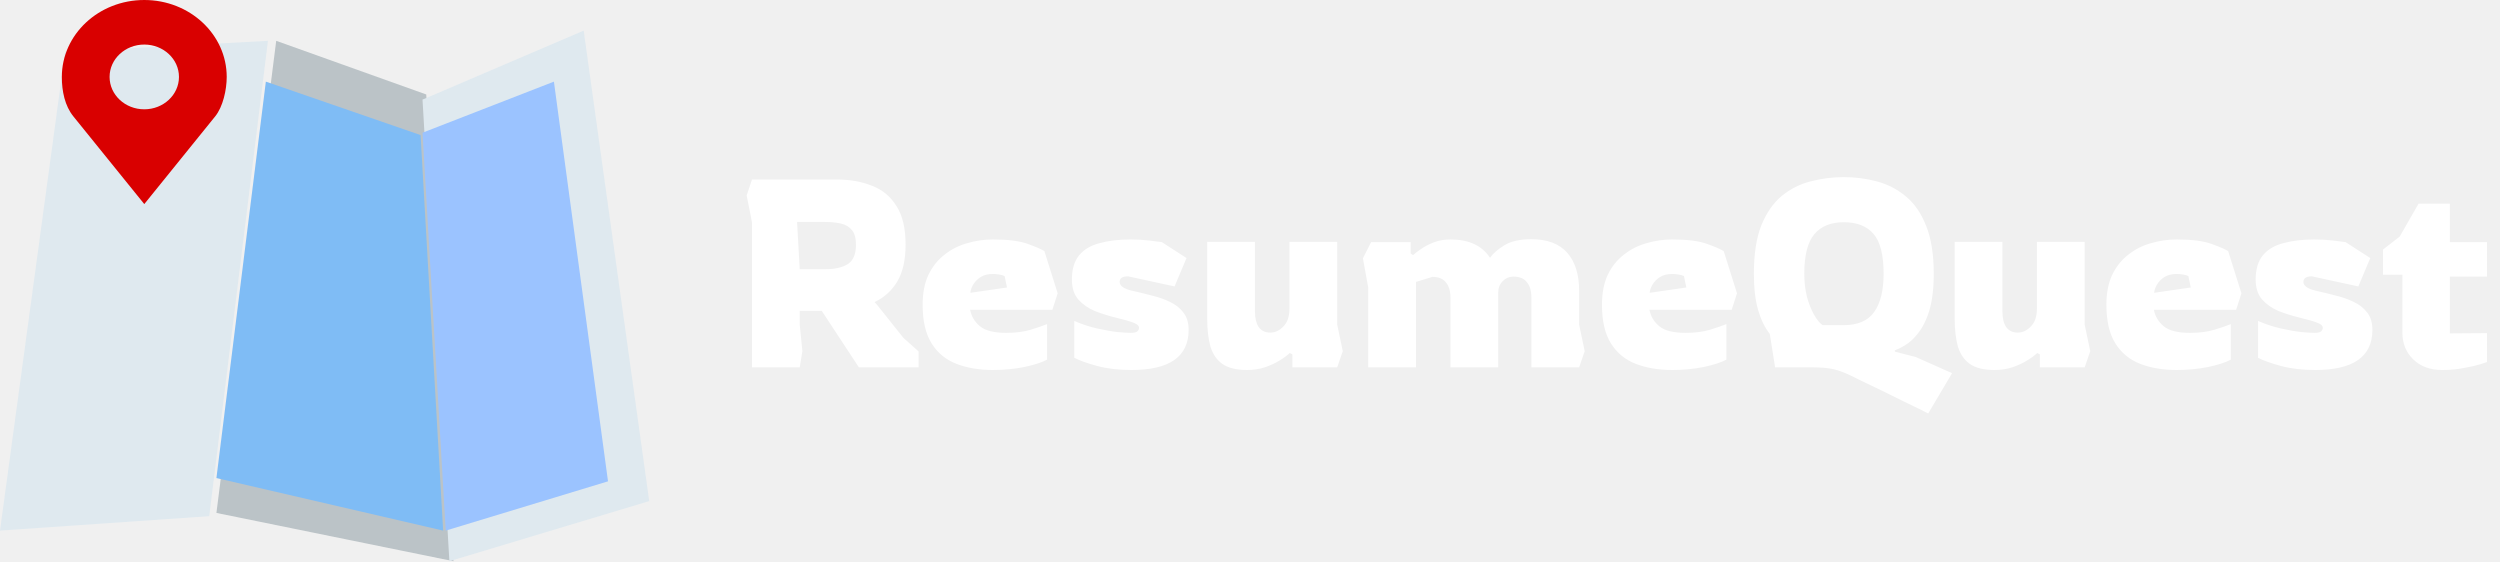
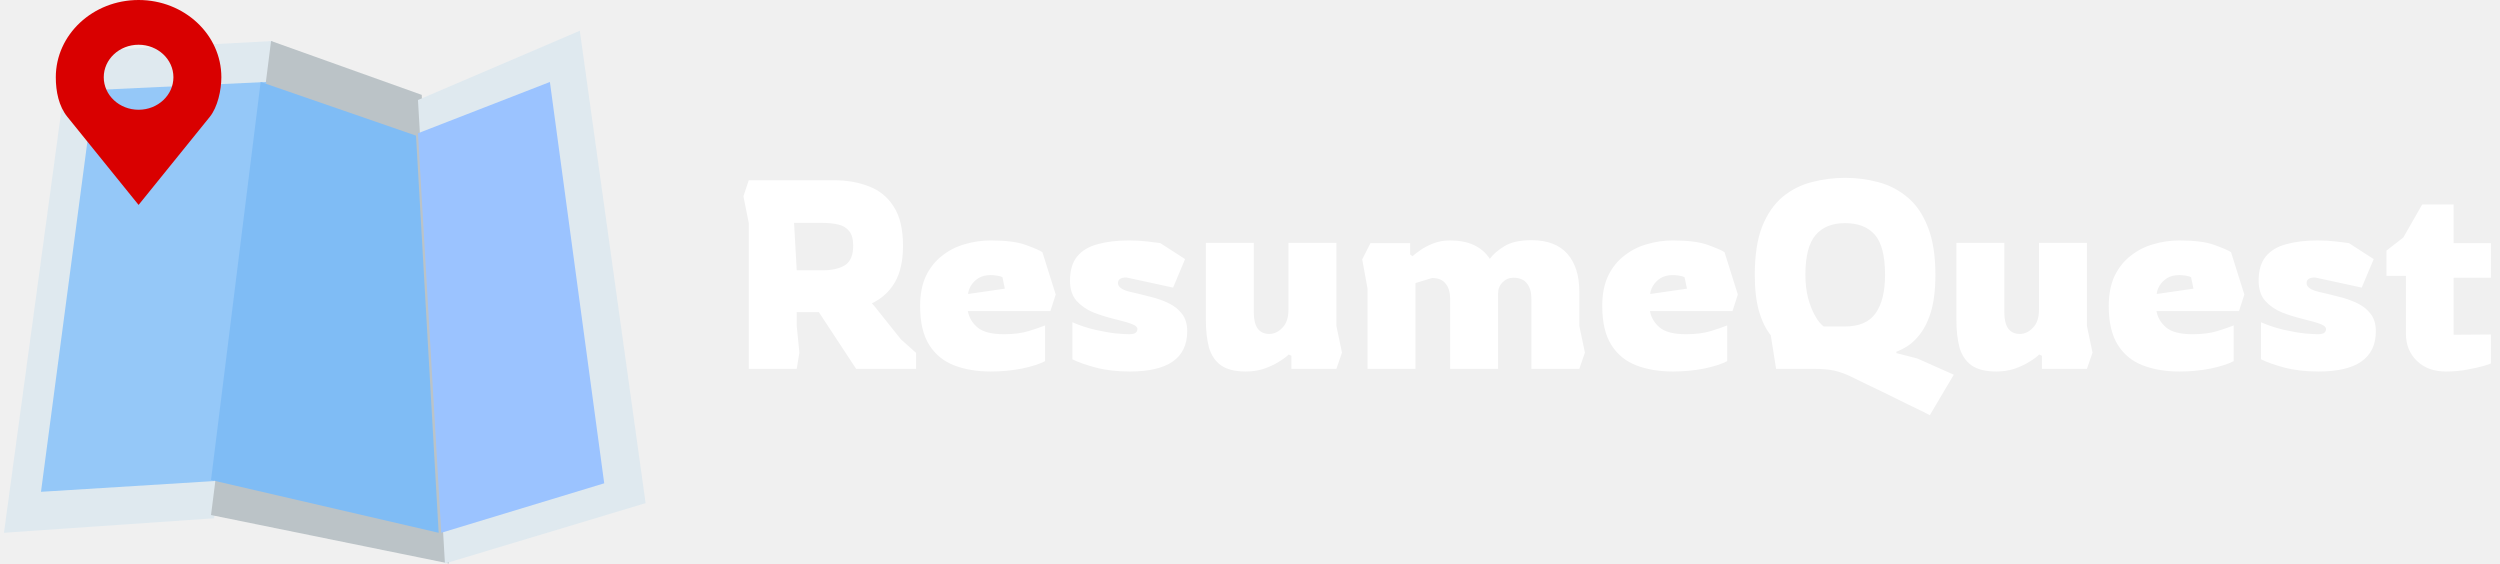
- <svg xmlns="http://www.w3.org/2000/svg" width="245" height="55" viewBox="0 0 245 55" fill="none">
-   <path d="M73.693 36V21.778L73.173 19.152L73.693 17.592H82.013C83.279 17.592 84.414 17.791 85.419 18.19C86.442 18.571 87.248 19.23 87.837 20.166C88.444 21.085 88.747 22.359 88.747 23.988C88.747 25.461 88.479 26.657 87.941 27.576C87.404 28.477 86.659 29.153 85.705 29.604L85.965 29.89L88.539 33.114L90.021 34.44V36H84.171L80.531 30.462H78.373V31.814L78.633 34.414L78.373 36H73.693ZM78.373 26.38H80.921C81.823 26.38 82.542 26.215 83.079 25.886C83.617 25.539 83.885 24.907 83.885 23.988C83.885 23.347 83.755 22.87 83.495 22.558C83.235 22.229 82.871 22.012 82.403 21.908C81.953 21.804 81.424 21.752 80.817 21.752H78.113L78.373 26.38ZM97.308 36.26C95.973 36.26 94.786 36.061 93.746 35.662C92.706 35.263 91.891 34.596 91.302 33.66C90.712 32.724 90.418 31.459 90.418 29.864C90.418 28.72 90.608 27.741 90.99 26.926C91.388 26.111 91.917 25.453 92.576 24.95C93.234 24.43 93.971 24.057 94.786 23.832C95.6 23.589 96.441 23.468 97.308 23.468C98.798 23.468 99.942 23.615 100.74 23.91C101.554 24.205 102.092 24.439 102.352 24.612L103.652 28.746L103.132 30.358H95.072C95.193 30.999 95.514 31.537 96.034 31.97C96.554 32.403 97.412 32.62 98.608 32.62C99.544 32.62 100.35 32.516 101.026 32.308C101.702 32.1 102.23 31.918 102.612 31.762V35.246C102.092 35.523 101.338 35.766 100.35 35.974C99.379 36.165 98.365 36.26 97.308 36.26ZM95.098 28.694L98.686 28.174L98.452 27.056C98.33 26.987 98.148 26.935 97.906 26.9C97.68 26.865 97.481 26.848 97.308 26.848C96.822 26.848 96.415 26.952 96.086 27.16C95.774 27.368 95.531 27.619 95.358 27.914C95.202 28.191 95.115 28.451 95.098 28.694ZM110.896 36.26C109.63 36.26 108.512 36.13 107.542 35.87C106.571 35.61 105.817 35.341 105.28 35.064V31.45C105.99 31.762 106.718 32.005 107.464 32.178C108.226 32.351 108.911 32.473 109.518 32.542C110.124 32.594 110.558 32.62 110.818 32.62C111.112 32.62 111.32 32.577 111.442 32.49C111.563 32.386 111.624 32.265 111.624 32.126C111.624 31.935 111.468 31.779 111.156 31.658C110.844 31.519 110.254 31.346 109.388 31.138C108.677 30.965 107.984 30.748 107.308 30.488C106.649 30.211 106.103 29.829 105.67 29.344C105.254 28.859 105.046 28.209 105.046 27.394C105.046 26.389 105.28 25.6 105.748 25.028C106.216 24.456 106.883 24.057 107.75 23.832C108.616 23.589 109.63 23.468 110.792 23.468C111.45 23.468 112.066 23.503 112.638 23.572C113.21 23.641 113.617 23.693 113.86 23.728L116.278 25.288L115.108 28.07L110.558 27.082C110.003 27.082 109.726 27.264 109.726 27.628C109.726 28.009 110.124 28.295 110.922 28.486C111.546 28.625 112.187 28.781 112.846 28.954C113.504 29.11 114.102 29.318 114.64 29.578C115.194 29.838 115.636 30.185 115.966 30.618C116.312 31.051 116.486 31.623 116.486 32.334C116.486 33.651 116.009 34.639 115.056 35.298C114.12 35.939 112.733 36.26 110.896 36.26ZM122.206 36.26C121.166 36.26 120.36 36.061 119.788 35.662C119.233 35.263 118.843 34.691 118.618 33.946C118.41 33.183 118.306 32.273 118.306 31.216V23.702H122.986V30.54C122.986 31.181 123.107 31.684 123.35 32.048C123.61 32.412 123.991 32.594 124.494 32.594C124.962 32.594 125.386 32.395 125.768 31.996C126.166 31.597 126.366 31.017 126.366 30.254V23.702H131.046V31.814L131.592 34.414L131.046 36H126.652V34.726L126.392 34.596C126.166 34.821 125.837 35.064 125.404 35.324C124.988 35.584 124.502 35.809 123.948 36C123.41 36.173 122.83 36.26 122.206 36.26ZM133.565 25.314L134.371 23.728H138.245V24.846L138.479 25.002C138.67 24.829 138.93 24.629 139.259 24.404C139.606 24.161 140.022 23.945 140.507 23.754C140.993 23.563 141.539 23.468 142.145 23.468C143.948 23.468 145.239 24.066 146.019 25.262C146.331 24.829 146.799 24.421 147.423 24.04C148.065 23.641 148.949 23.442 150.075 23.442C151.635 23.442 152.805 23.884 153.585 24.768C154.365 25.652 154.755 26.891 154.755 28.486V31.814L155.301 34.414L154.755 36H150.075V29.162C150.075 28.503 149.928 28.001 149.633 27.654C149.356 27.29 148.914 27.108 148.307 27.108C147.909 27.108 147.562 27.255 147.267 27.55C146.973 27.845 146.825 28.217 146.825 28.668V36H142.145V29.188C142.145 28.529 141.998 28.027 141.703 27.68C141.426 27.316 140.984 27.134 140.377 27.134L138.765 27.628V36H134.085V28.174L133.565 25.314ZM163.882 36.26C162.547 36.26 161.36 36.061 160.32 35.662C159.28 35.263 158.465 34.596 157.876 33.66C157.286 32.724 156.992 31.459 156.992 29.864C156.992 28.72 157.182 27.741 157.564 26.926C157.962 26.111 158.491 25.453 159.15 24.95C159.808 24.43 160.545 24.057 161.36 23.832C162.174 23.589 163.015 23.468 163.882 23.468C165.372 23.468 166.516 23.615 167.314 23.91C168.128 24.205 168.666 24.439 168.926 24.612L170.226 28.746L169.706 30.358H161.646C161.767 30.999 162.088 31.537 162.608 31.97C163.128 32.403 163.986 32.62 165.182 32.62C166.118 32.62 166.924 32.516 167.6 32.308C168.276 32.1 168.804 31.918 169.186 31.762V35.246C168.666 35.523 167.912 35.766 166.924 35.974C165.953 36.165 164.939 36.26 163.882 36.26ZM161.672 28.694L165.26 28.174L165.026 27.056C164.904 26.987 164.722 26.935 164.48 26.9C164.254 26.865 164.055 26.848 163.882 26.848C163.396 26.848 162.989 26.952 162.66 27.16C162.348 27.368 162.105 27.619 161.932 27.914C161.776 28.191 161.689 28.451 161.672 28.694ZM173.96 36L173.44 32.724C172.955 32.117 172.573 31.337 172.296 30.384C172.019 29.431 171.88 28.243 171.88 26.822C171.88 24.898 172.123 23.321 172.608 22.09C173.111 20.859 173.778 19.897 174.61 19.204C175.459 18.511 176.404 18.034 177.444 17.774C178.501 17.497 179.585 17.358 180.694 17.358C181.803 17.358 182.878 17.497 183.918 17.774C184.975 18.051 185.92 18.537 186.752 19.23C187.601 19.923 188.269 20.885 188.754 22.116C189.257 23.347 189.508 24.915 189.508 26.822C189.508 28.313 189.352 29.552 189.04 30.54C188.728 31.528 188.295 32.325 187.74 32.932C187.463 33.261 187.151 33.539 186.804 33.764C186.457 33.989 186.085 34.18 185.686 34.336L185.712 34.466L187.74 34.986L191.302 36.572L188.962 40.524C188.962 40.524 188.745 40.411 188.312 40.186C187.879 39.978 187.324 39.709 186.648 39.38C185.972 39.051 185.27 38.704 184.542 38.34C183.831 37.993 183.181 37.681 182.592 37.404C182.02 37.127 181.613 36.927 181.37 36.806C180.763 36.511 180.2 36.303 179.68 36.182C179.16 36.061 178.475 36 177.626 36H173.96ZM178.614 31.866H180.668C182.055 31.866 183.051 31.441 183.658 30.592C184.282 29.725 184.594 28.469 184.594 26.822C184.594 24.985 184.265 23.685 183.606 22.922C182.947 22.159 181.977 21.778 180.694 21.778C179.429 21.778 178.467 22.168 177.808 22.948C177.149 23.728 176.82 25.019 176.82 26.822C176.82 27.637 176.907 28.391 177.08 29.084C177.271 29.777 177.505 30.367 177.782 30.852C178.059 31.337 178.337 31.675 178.614 31.866ZM195.458 36.26C194.418 36.26 193.612 36.061 193.04 35.662C192.485 35.263 192.095 34.691 191.87 33.946C191.662 33.183 191.558 32.273 191.558 31.216V23.702H196.238V30.54C196.238 31.181 196.359 31.684 196.602 32.048C196.862 32.412 197.243 32.594 197.746 32.594C198.214 32.594 198.638 32.395 199.02 31.996C199.418 31.597 199.618 31.017 199.618 30.254V23.702H204.298V31.814L204.844 34.414L204.298 36H199.904V34.726L199.644 34.596C199.418 34.821 199.089 35.064 198.656 35.324C198.24 35.584 197.754 35.809 197.2 36C196.662 36.173 196.082 36.26 195.458 36.26ZM213.317 36.26C211.983 36.26 210.795 36.061 209.755 35.662C208.715 35.263 207.901 34.596 207.311 33.66C206.722 32.724 206.427 31.459 206.427 29.864C206.427 28.72 206.618 27.741 206.999 26.926C207.398 26.111 207.927 25.453 208.585 24.95C209.244 24.43 209.981 24.057 210.795 23.832C211.61 23.589 212.451 23.468 213.317 23.468C214.808 23.468 215.952 23.615 216.749 23.91C217.564 24.205 218.101 24.439 218.361 24.612L219.661 28.746L219.141 30.358H211.081C211.203 30.999 211.523 31.537 212.043 31.97C212.563 32.403 213.421 32.62 214.617 32.62C215.553 32.62 216.359 32.516 217.035 32.308C217.711 32.1 218.24 31.918 218.621 31.762V35.246C218.101 35.523 217.347 35.766 216.359 35.974C215.389 36.165 214.375 36.26 213.317 36.26ZM211.107 28.694L214.695 28.174L214.461 27.056C214.34 26.987 214.158 26.935 213.915 26.9C213.69 26.865 213.491 26.848 213.317 26.848C212.832 26.848 212.425 26.952 212.095 27.16C211.783 27.368 211.541 27.619 211.367 27.914C211.211 28.191 211.125 28.451 211.107 28.694ZM226.905 36.26C225.64 36.26 224.522 36.13 223.551 35.87C222.581 35.61 221.827 35.341 221.289 35.064V31.45C222 31.762 222.728 32.005 223.473 32.178C224.236 32.351 224.921 32.473 225.527 32.542C226.134 32.594 226.567 32.62 226.827 32.62C227.122 32.62 227.33 32.577 227.451 32.49C227.573 32.386 227.633 32.265 227.633 32.126C227.633 31.935 227.477 31.779 227.165 31.658C226.853 31.519 226.264 31.346 225.397 31.138C224.687 30.965 223.993 30.748 223.317 30.488C222.659 30.211 222.113 29.829 221.679 29.344C221.263 28.859 221.055 28.209 221.055 27.394C221.055 26.389 221.289 25.6 221.757 25.028C222.225 24.456 222.893 24.057 223.759 23.832C224.626 23.589 225.64 23.468 226.801 23.468C227.46 23.468 228.075 23.503 228.647 23.572C229.219 23.641 229.627 23.693 229.869 23.728L232.287 25.288L231.117 28.07L226.567 27.082C226.013 27.082 225.735 27.264 225.735 27.628C225.735 28.009 226.134 28.295 226.931 28.486C227.555 28.625 228.197 28.781 228.855 28.954C229.514 29.11 230.112 29.318 230.649 29.578C231.204 29.838 231.646 30.185 231.975 30.618C232.322 31.051 232.495 31.623 232.495 32.334C232.495 33.651 232.019 34.639 231.065 35.298C230.129 35.939 228.743 36.26 226.905 36.26ZM239.333 36.26C238.155 36.26 237.21 35.913 236.499 35.22C235.789 34.527 235.433 33.651 235.433 32.594V26.926H233.535V24.456L235.173 23.182L237.019 19.958H240.087V23.728H243.727V27.108H240.087V32.672L243.727 32.646V35.48C243.727 35.48 243.519 35.549 243.103 35.688C242.705 35.809 242.176 35.931 241.517 36.052C240.859 36.191 240.131 36.26 239.333 36.26Z" fill="white" />
-   <path d="M20.504 50.588L0 52L6.381 5.059L26.258 4L20.504 50.588Z" fill="#DFE9EF" />
-   <path d="M44.437 55L21.209 50.268L27.069 4L41.773 9.258L44.437 55Z" fill="#BBC3C7" />
-   <path d="M63.624 49.107L44.039 55L41.406 9.76L57.201 3L63.624 49.107Z" fill="#DFE9EF" />
-   <path d="M43.427 52L21.209 46.849L26.053 8L41.216 13.238L43.427 52Z" fill="#7FBCF5" />
-   <path d="M59.585 47.17L43.679 52L41.406 13.006L54.283 8L59.585 47.17Z" fill="#9BC3FF" />
-   <path d="M14.139 0C9.677 0 6.06 3.375 6.06 7.539C6.06 8.932 6.352 10.37 7.19 11.406L14.139 20L21.088 11.406C21.849 10.465 22.218 8.8 22.218 7.539C22.218 3.375 18.601 0 14.139 0ZM14.139 4.366C16.016 4.366 17.539 5.787 17.539 7.539C17.539 9.291 16.016 10.712 14.139 10.712C12.261 10.712 10.739 9.291 10.739 7.539C10.739 5.787 12.261 4.366 14.139 4.366Z" fill="#D90000" />
+ <svg xmlns="http://www.w3.org/2000/svg" width="244" height="55" viewBox="0 0 244 55" fill="none">
+   <path d="M73.08 36V21.778L72.56 19.152L73.08 17.592H81.4C82.665 17.592 83.801 17.791 84.806 18.19C85.829 18.571 86.635 19.23 87.224 20.166C87.831 21.085 88.134 22.359 88.134 23.988C88.134 25.461 87.865 26.657 87.328 27.576C86.791 28.477 86.045 29.153 85.092 29.604L85.352 29.89L87.926 33.114L89.408 34.44V36H83.558L79.918 30.462H77.76V31.814L78.02 34.414L77.76 36H73.08ZM77.76 26.38H80.308C81.209 26.38 81.929 26.215 82.466 25.886C83.003 25.539 83.272 24.907 83.272 23.988C83.272 23.347 83.142 22.87 82.882 22.558C82.622 22.229 82.258 22.012 81.79 21.908C81.339 21.804 80.811 21.752 80.204 21.752H77.5L77.76 26.38ZM96.694 36.26C95.36 36.26 94.172 36.061 93.132 35.662C92.092 35.263 91.278 34.596 90.688 33.66C90.099 32.724 89.804 31.459 89.804 29.864C89.804 28.72 89.995 27.741 90.376 26.926C90.775 26.111 91.304 25.453 91.962 24.95C92.621 24.43 93.358 24.057 94.172 23.832C94.987 23.589 95.828 23.468 96.694 23.468C98.185 23.468 99.329 23.615 100.126 23.91C100.941 24.205 101.478 24.439 101.738 24.612L103.038 28.746L102.518 30.358H94.458C94.58 30.999 94.9 31.537 95.42 31.97C95.94 32.403 96.798 32.62 97.994 32.62C98.93 32.62 99.736 32.516 100.412 32.308C101.088 32.1 101.617 31.918 101.998 31.762V35.246C101.478 35.523 100.724 35.766 99.736 35.974C98.766 36.165 97.752 36.26 96.694 36.26ZM94.484 28.694L98.072 28.174L97.838 27.056C97.717 26.987 97.535 26.935 97.292 26.9C97.067 26.865 96.868 26.848 96.694 26.848C96.209 26.848 95.802 26.952 95.472 27.16C95.16 27.368 94.918 27.619 94.744 27.914C94.588 28.191 94.502 28.451 94.484 28.694ZM110.282 36.26C109.017 36.26 107.899 36.13 106.928 35.87C105.958 35.61 105.204 35.341 104.666 35.064V31.45C105.377 31.762 106.105 32.005 106.85 32.178C107.613 32.351 108.298 32.473 108.904 32.542C109.511 32.594 109.944 32.62 110.204 32.62C110.499 32.62 110.707 32.577 110.828 32.49C110.95 32.386 111.01 32.265 111.01 32.126C111.01 31.935 110.854 31.779 110.542 31.658C110.23 31.519 109.641 31.346 108.774 31.138C108.064 30.965 107.37 30.748 106.694 30.488C106.036 30.211 105.49 29.829 105.056 29.344C104.64 28.859 104.432 28.209 104.432 27.394C104.432 26.389 104.666 25.6 105.134 25.028C105.602 24.456 106.27 24.057 107.136 23.832C108.003 23.589 109.017 23.468 110.178 23.468C110.837 23.468 111.452 23.503 112.024 23.572C112.596 23.641 113.004 23.693 113.246 23.728L115.664 25.288L114.494 28.07L109.944 27.082C109.39 27.082 109.112 27.264 109.112 27.628C109.112 28.009 109.511 28.295 110.308 28.486C110.932 28.625 111.574 28.781 112.232 28.954C112.891 29.11 113.489 29.318 114.026 29.578C114.581 29.838 115.023 30.185 115.352 30.618C115.699 31.051 115.872 31.623 115.872 32.334C115.872 33.651 115.396 34.639 114.442 35.298C113.506 35.939 112.12 36.26 110.282 36.26ZM121.592 36.26C120.552 36.26 119.746 36.061 119.174 35.662C118.62 35.263 118.23 34.691 118.004 33.946C117.796 33.183 117.692 32.273 117.692 31.216V23.702H122.372V30.54C122.372 31.181 122.494 31.684 122.736 32.048C122.996 32.412 123.378 32.594 123.88 32.594C124.348 32.594 124.773 32.395 125.154 31.996C125.553 31.597 125.752 31.017 125.752 30.254V23.702H130.432V31.814L130.978 34.414L130.432 36H126.038V34.726L125.778 34.596C125.553 34.821 125.224 35.064 124.79 35.324C124.374 35.584 123.889 35.809 123.334 36C122.797 36.173 122.216 36.26 121.592 36.26ZM132.952 25.314L133.758 23.728H137.632V24.846L137.866 25.002C138.057 24.829 138.317 24.629 138.646 24.404C138.993 24.161 139.409 23.945 139.894 23.754C140.379 23.563 140.925 23.468 141.532 23.468C143.335 23.468 144.626 24.066 145.406 25.262C145.718 24.829 146.186 24.421 146.81 24.04C147.451 23.641 148.335 23.442 149.462 23.442C151.022 23.442 152.192 23.884 152.972 24.768C153.752 25.652 154.142 26.891 154.142 28.486V31.814L154.688 34.414L154.142 36H149.462V29.162C149.462 28.503 149.315 28.001 149.02 27.654C148.743 27.29 148.301 27.108 147.694 27.108C147.295 27.108 146.949 27.255 146.654 27.55C146.359 27.845 146.212 28.217 146.212 28.668V36H141.532V29.188C141.532 28.529 141.385 28.027 141.09 27.68C140.813 27.316 140.371 27.134 139.764 27.134L138.152 27.628V36H133.472V28.174L132.952 25.314ZM163.269 36.26C161.934 36.26 160.747 36.061 159.707 35.662C158.667 35.263 157.852 34.596 157.263 33.66C156.673 32.724 156.379 31.459 156.379 29.864C156.379 28.72 156.569 27.741 156.951 26.926C157.349 26.111 157.878 25.453 158.537 24.95C159.195 24.43 159.932 24.057 160.747 23.832C161.561 23.589 162.402 23.468 163.269 23.468C164.759 23.468 165.903 23.615 166.701 23.91C167.515 24.205 168.053 24.439 168.313 24.612L169.613 28.746L169.093 30.358H161.033C161.154 30.999 161.475 31.537 161.995 31.97C162.515 32.403 163.373 32.62 164.569 32.62C165.505 32.62 166.311 32.516 166.987 32.308C167.663 32.1 168.191 31.918 168.573 31.762V35.246C168.053 35.523 167.299 35.766 166.311 35.974C165.34 36.165 164.326 36.26 163.269 36.26ZM161.059 28.694L164.647 28.174L164.413 27.056C164.291 26.987 164.109 26.935 163.867 26.9C163.641 26.865 163.442 26.848 163.269 26.848C162.783 26.848 162.376 26.952 162.047 27.16C161.735 27.368 161.492 27.619 161.319 27.914C161.163 28.191 161.076 28.451 161.059 28.694ZM173.347 36L172.827 32.724C172.341 32.117 171.96 31.337 171.683 30.384C171.405 29.431 171.267 28.243 171.267 26.822C171.267 24.898 171.509 23.321 171.995 22.09C172.497 20.859 173.165 19.897 173.997 19.204C174.846 18.511 175.791 18.034 176.831 17.774C177.888 17.497 178.971 17.358 180.081 17.358C181.19 17.358 182.265 17.497 183.305 17.774C184.362 18.051 185.307 18.537 186.139 19.23C186.988 19.923 187.655 20.885 188.141 22.116C188.643 23.347 188.895 24.915 188.895 26.822C188.895 28.313 188.739 29.552 188.427 30.54C188.115 31.528 187.681 32.325 187.127 32.932C186.849 33.261 186.537 33.539 186.191 33.764C185.844 33.989 185.471 34.18 185.073 34.336L185.099 34.466L187.127 34.986L190.689 36.572L188.349 40.524C188.349 40.524 188.132 40.411 187.699 40.186C187.265 39.978 186.711 39.709 186.035 39.38C185.359 39.051 184.657 38.704 183.929 38.34C183.218 37.993 182.568 37.681 181.979 37.404C181.407 37.127 180.999 36.927 180.757 36.806C180.15 36.511 179.587 36.303 179.067 36.182C178.547 36.061 177.862 36 177.013 36H173.347ZM178.001 31.866H180.055C181.441 31.866 182.438 31.441 183.045 30.592C183.669 29.725 183.981 28.469 183.981 26.822C183.981 24.985 183.651 23.685 182.993 22.922C182.334 22.159 181.363 21.778 180.081 21.778C178.815 21.778 177.853 22.168 177.195 22.948C176.536 23.728 176.207 25.019 176.207 26.822C176.207 27.637 176.293 28.391 176.467 29.084C176.657 29.777 176.891 30.367 177.169 30.852C177.446 31.337 177.723 31.675 178.001 31.866ZM194.844 36.26C193.804 36.26 192.998 36.061 192.426 35.662C191.872 35.263 191.482 34.691 191.256 33.946C191.048 33.183 190.944 32.273 190.944 31.216V23.702H195.624V30.54C195.624 31.181 195.746 31.684 195.988 32.048C196.248 32.412 196.63 32.594 197.132 32.594C197.6 32.594 198.025 32.395 198.406 31.996C198.805 31.597 199.004 31.017 199.004 30.254V23.702H203.684V31.814L204.23 34.414L203.684 36H199.29V34.726L199.03 34.596C198.805 34.821 198.476 35.064 198.042 35.324C197.626 35.584 197.141 35.809 196.586 36C196.049 36.173 195.468 36.26 194.844 36.26ZM212.704 36.26C211.369 36.26 210.182 36.061 209.142 35.662C208.102 35.263 207.287 34.596 206.698 33.66C206.109 32.724 205.814 31.459 205.814 29.864C205.814 28.72 206.005 27.741 206.386 26.926C206.785 26.111 207.313 25.453 207.972 24.95C208.631 24.43 209.367 24.057 210.182 23.832C210.997 23.589 211.837 23.468 212.704 23.468C214.195 23.468 215.339 23.615 216.136 23.91C216.951 24.205 217.488 24.439 217.748 24.612L219.048 28.746L218.528 30.358H210.468C210.589 30.999 210.91 31.537 211.43 31.97C211.95 32.403 212.808 32.62 214.004 32.62C214.94 32.62 215.746 32.516 216.422 32.308C217.098 32.1 217.627 31.918 218.008 31.762V35.246C217.488 35.523 216.734 35.766 215.746 35.974C214.775 36.165 213.761 36.26 212.704 36.26ZM210.494 28.694L214.082 28.174L213.848 27.056C213.727 26.987 213.545 26.935 213.302 26.9C213.077 26.865 212.877 26.848 212.704 26.848C212.219 26.848 211.811 26.952 211.482 27.16C211.17 27.368 210.927 27.619 210.754 27.914C210.598 28.191 210.511 28.451 210.494 28.694ZM226.292 36.26C225.027 36.26 223.909 36.13 222.938 35.87C221.967 35.61 221.213 35.341 220.676 35.064V31.45C221.387 31.762 222.115 32.005 222.86 32.178C223.623 32.351 224.307 32.473 224.914 32.542C225.521 32.594 225.954 32.62 226.214 32.62C226.509 32.62 226.717 32.577 226.838 32.49C226.959 32.386 227.02 32.265 227.02 32.126C227.02 31.935 226.864 31.779 226.552 31.658C226.24 31.519 225.651 31.346 224.784 31.138C224.073 30.965 223.38 30.748 222.704 30.488C222.045 30.211 221.499 29.829 221.066 29.344C220.65 28.859 220.442 28.209 220.442 27.394C220.442 26.389 220.676 25.6 221.144 25.028C221.612 24.456 222.279 24.057 223.146 23.832C224.013 23.589 225.027 23.468 226.188 23.468C226.847 23.468 227.462 23.503 228.034 23.572C228.606 23.641 229.013 23.693 229.256 23.728L231.674 25.288L230.504 28.07L225.954 27.082C225.399 27.082 225.122 27.264 225.122 27.628C225.122 28.009 225.521 28.295 226.318 28.486C226.942 28.625 227.583 28.781 228.242 28.954C228.901 29.11 229.499 29.318 230.036 29.578C230.591 29.838 231.033 30.185 231.362 30.618C231.709 31.051 231.882 31.623 231.882 32.334C231.882 33.651 231.405 34.639 230.452 35.298C229.516 35.939 228.129 36.26 226.292 36.26ZM238.72 36.26C237.541 36.26 236.597 35.913 235.886 35.22C235.175 34.527 234.82 33.651 234.82 32.594V26.926H232.922V24.456L234.56 23.182L236.406 19.958H239.474V23.728H243.114V27.108H239.474V32.672L243.114 32.646V35.48C243.114 35.48 242.906 35.549 242.49 35.688C242.091 35.809 241.563 35.931 240.904 36.052C240.245 36.191 239.517 36.26 238.72 36.26Z" fill="white" />
+   <path d="M20.891 50.588L0.387 52L6.768 5.059L26.645 4L20.891 50.588Z" fill="#DFE9EF" />
+   <path d="M43.824 55L20.596 50.268L26.456 4L41.16 9.258L43.824 55Z" fill="#BBC3C7" />
+   <path d="M63.012 49.107L43.426 55L40.794 9.76L56.589 3L63.012 49.107Z" fill="#DFE9EF" />
+   <path d="M20.915 46.95L4 48L9.196 8.788L26 8L20.915 46.95Z" fill="#95C8F8" />
+   <path d="M42.814 52L20.596 46.849L25.439 8L40.603 13.238L42.814 52Z" fill="#7FBCF5" />
+   <path d="M58.972 47.17L43.066 52L40.794 13.006L53.67 8L58.972 47.17Z" fill="#9BC3FF" />
+   <path d="M13.526 0C9.064 0 5.446 3.375 5.446 7.539C5.446 8.932 5.738 10.37 6.577 11.406L13.526 20L20.475 11.406C21.236 10.465 21.605 8.8 21.605 7.539C21.605 3.375 17.988 0 13.526 0ZM13.526 4.366C15.403 4.366 16.926 5.787 16.926 7.539C16.926 9.291 15.403 10.712 13.526 10.712C11.648 10.712 10.126 9.291 10.126 7.539C10.126 5.787 11.648 4.366 13.526 4.366Z" fill="#D90000" />
</svg>
